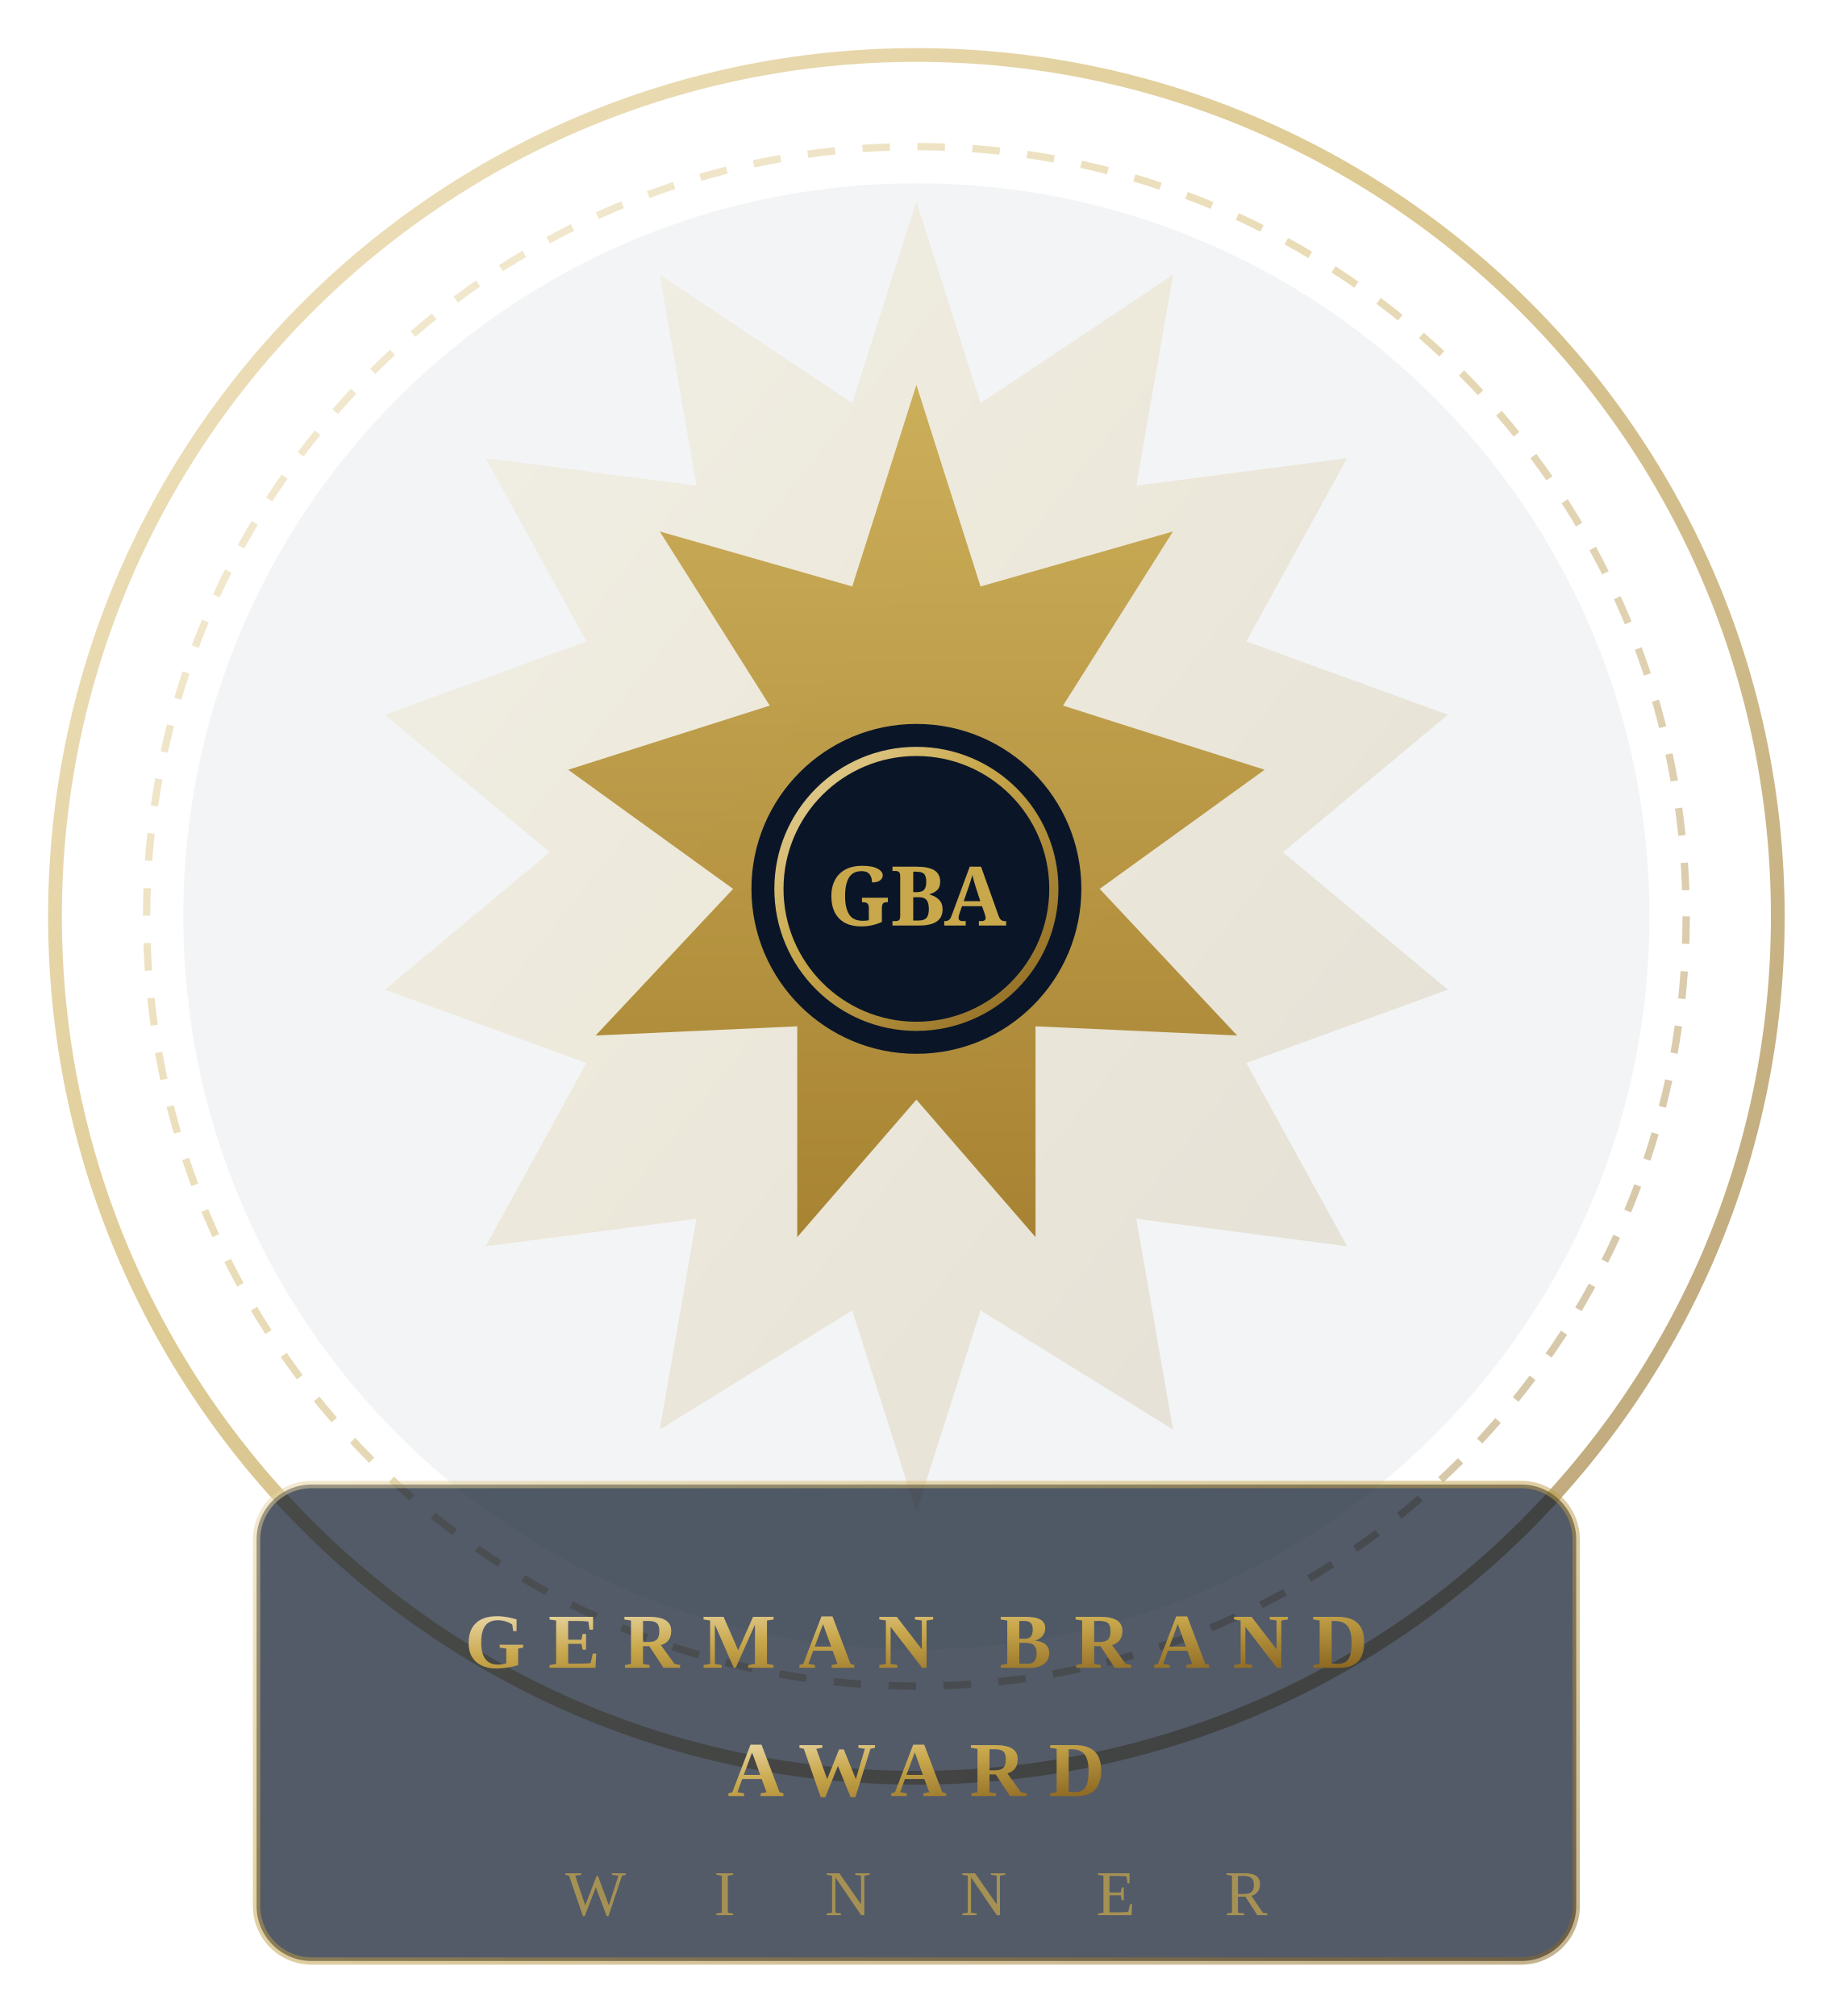
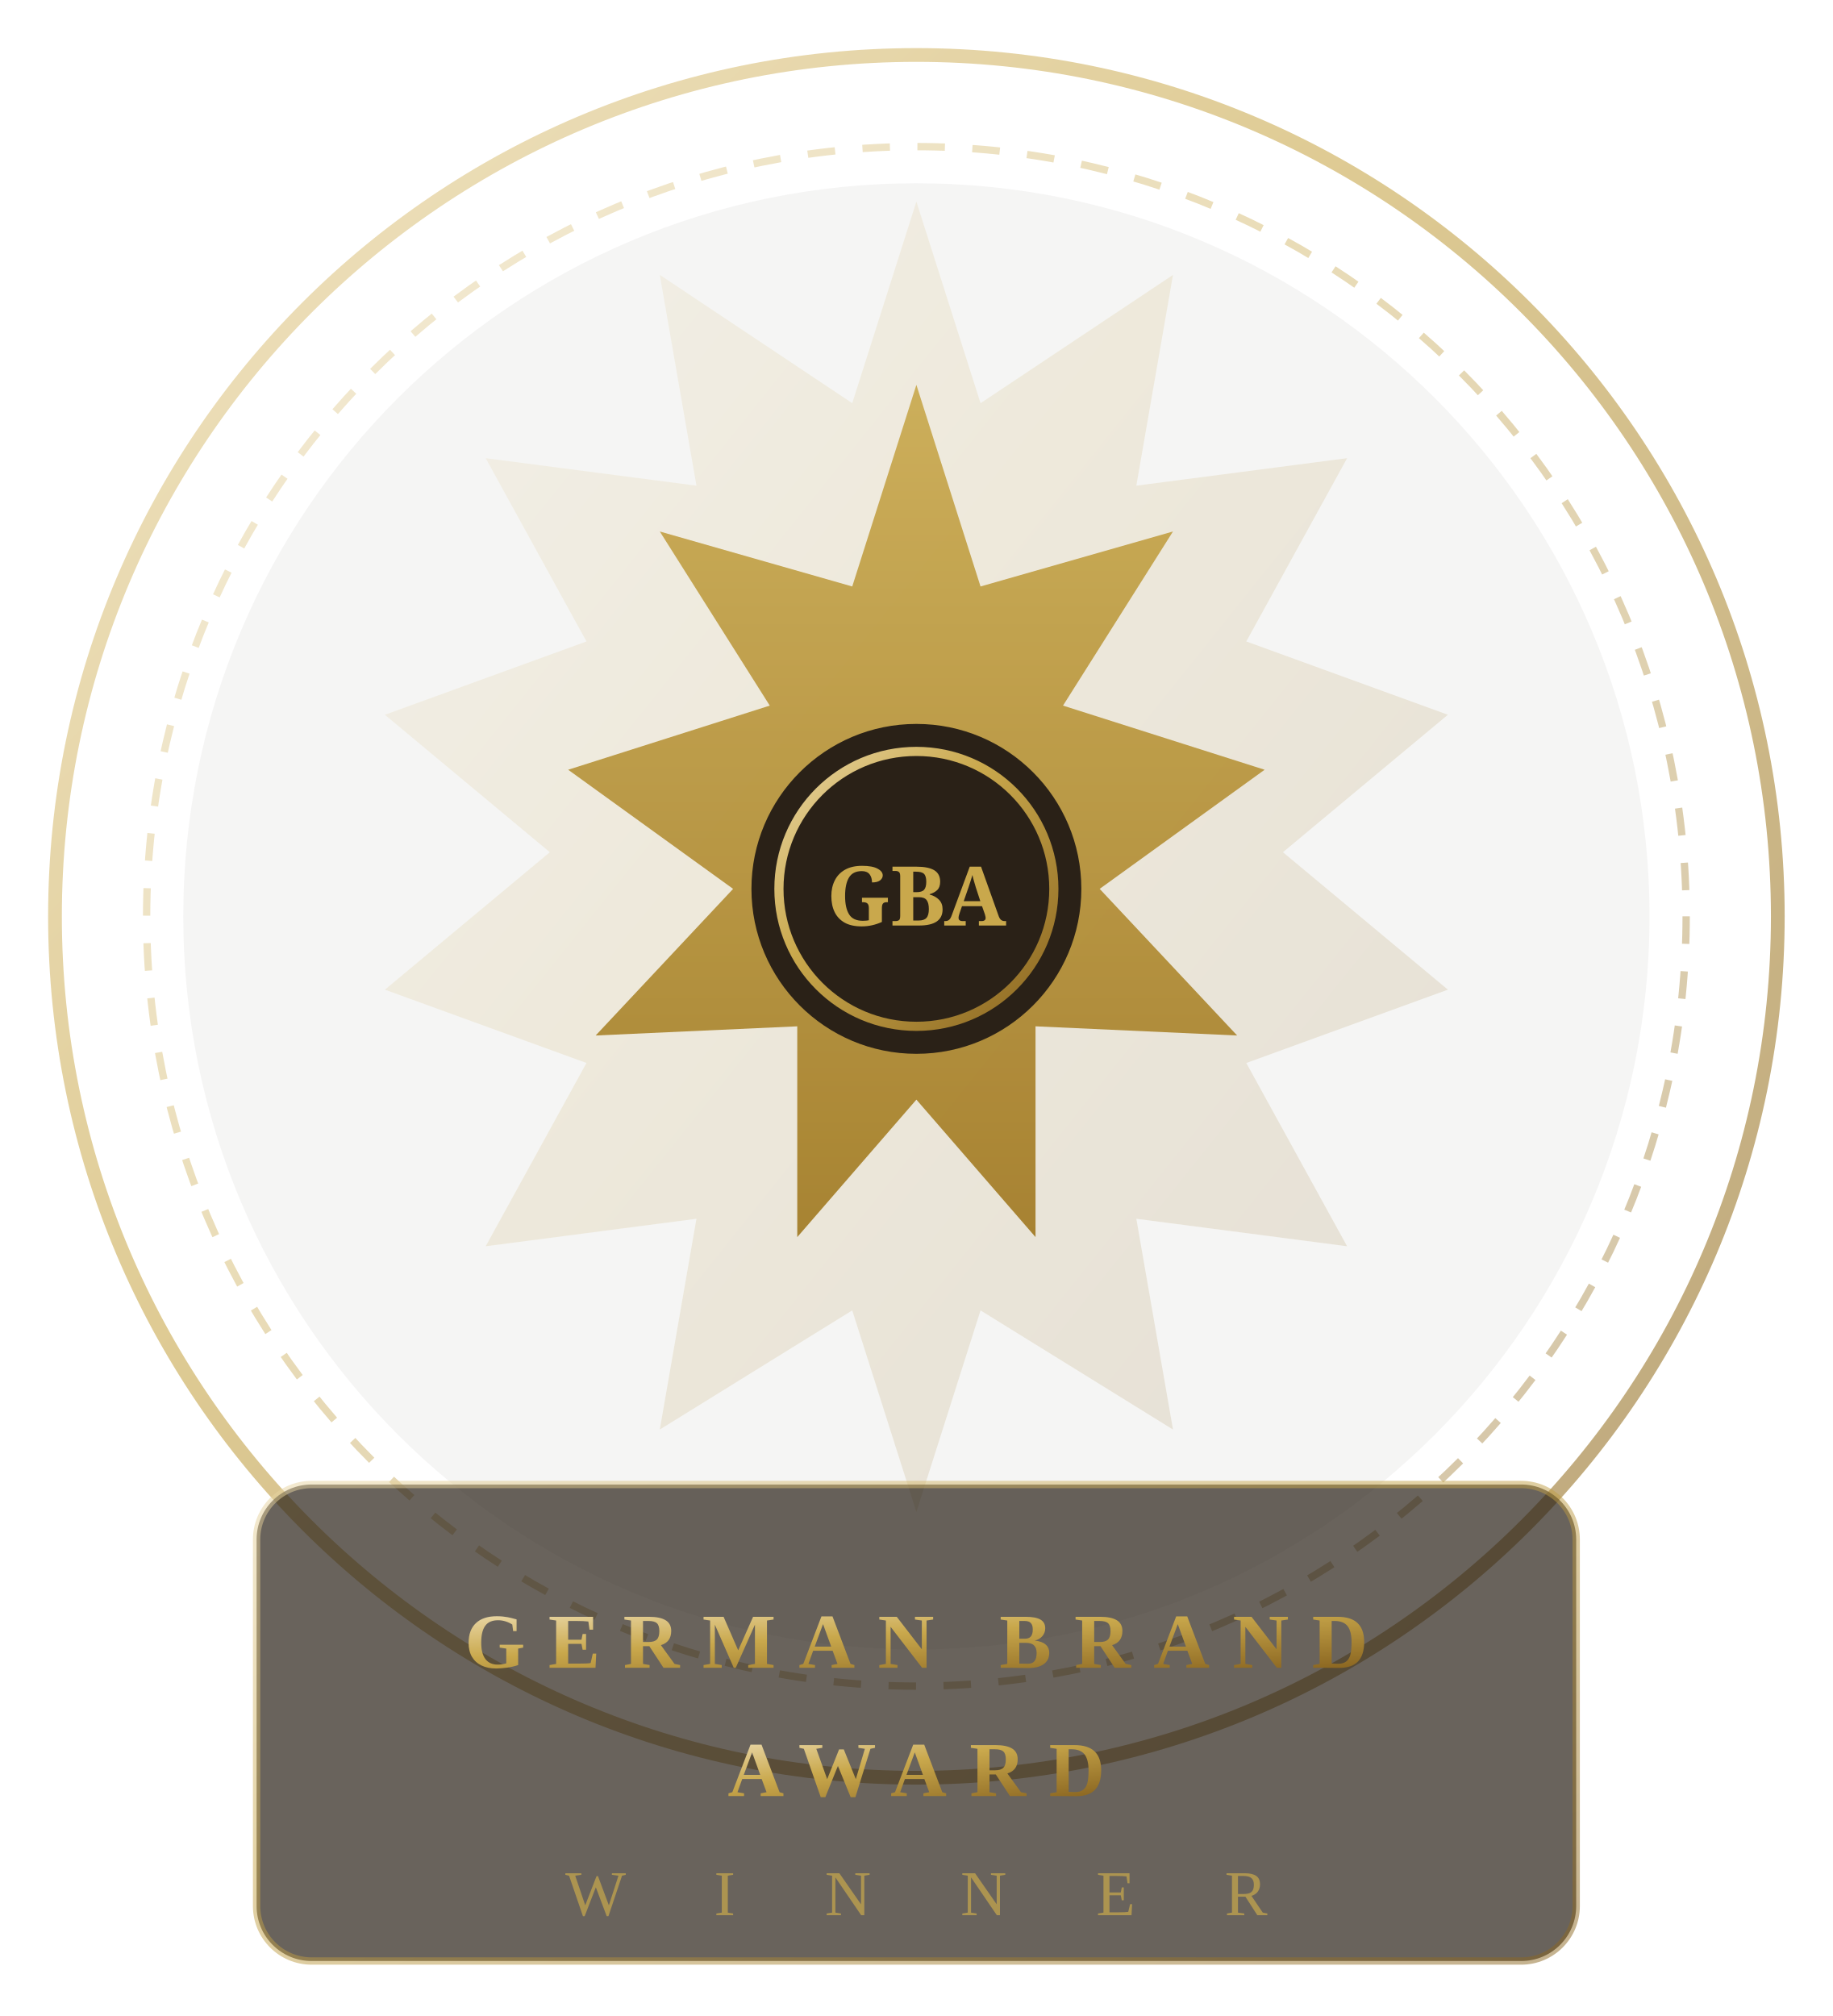
<svg xmlns="http://www.w3.org/2000/svg" viewBox="0 0 200 220" role="img" aria-label="German Brand Award – Winner Badge">
  <defs>
    <linearGradient id="goldGrad" x1="0%" y1="0%" x2="100%" y2="100%">
      <stop offset="0%" stop-color="#e8d5a3" />
      <stop offset="40%" stop-color="#c9a84c" />
      <stop offset="100%" stop-color="#8a6520" />
    </linearGradient>
    <linearGradient id="goldGrad2" x1="0%" y1="0%" x2="0%" y2="100%">
      <stop offset="0%" stop-color="#c9a84c" />
      <stop offset="100%" stop-color="#a07820" />
    </linearGradient>
  </defs>
  <circle cx="100" cy="100" r="94" fill="none" stroke="url(#goldGrad)" stroke-width="1.5" opacity="0.6" />
  <circle cx="100" cy="100" r="84" fill="none" stroke="url(#goldGrad)" stroke-width="0.8" opacity="0.4" stroke-dasharray="3 3" />
-   <circle cx="100" cy="100" r="80" fill="#0a1628" opacity="0.05" />
+   <circle cx="100" cy="100" r="80" fill="#2a2117" opacity="0.05" />
  <path d="     M100 22 L107 44 L128 30 L124 53 L147 50 L136 70     L158 78 L140 93 L158 108 L136 116 L147 136     L124 133 L128 156 L107 143 L100 165 L93 143     L72 156 L76 133 L53 136 L64 116 L42 108 L60 93     L42 78 L64 70 L53 50 L76 53 L72 30 L93 44 Z   " fill="url(#goldGrad)" opacity="0.15" />
  <path d="     M100 42 L107 64 L128 58 L116 77     L138 84 L120 97 L135 113 L113 112     L113 135 L100 120 L87 135 L87 112     L65 113 L80 97 L62 84 L84 77     L72 58 L93 64 Z   " fill="url(#goldGrad2)" opacity="0.9" />
-   <circle cx="100" cy="97" r="18" fill="#0a1628" />
+   <circle cx="100" cy="97" r="18" fill="#2a2117" />
  <circle cx="100" cy="97" r="15" fill="none" stroke="url(#goldGrad)" stroke-width="1" />
  <text x="100" y="101" text-anchor="middle" font-family="Georgia,serif" font-size="9" font-weight="bold" fill="#c9a84c">GBA</text>
-   <rect x="28" y="162" width="144" height="52" rx="6" fill="#0a1628" opacity="0.7" />
+   <rect x="28" y="162" width="144" height="52" rx="6" fill="#2a2117" opacity="0.7" />
  <rect x="28" y="162" width="144" height="52" rx="6" fill="none" stroke="url(#goldGrad)" stroke-width="0.8" opacity="0.5" />
  <text x="100" y="182" text-anchor="middle" font-family="Georgia,'Times New Roman',serif" font-size="8.5" font-weight="bold" letter-spacing="2.5" fill="url(#goldGrad)">GERMAN BRAND</text>
  <text x="100" y="196" text-anchor="middle" font-family="Georgia,'Times New Roman',serif" font-size="8.5" font-weight="bold" letter-spacing="2.5" fill="url(#goldGrad)">AWARD</text>
  <text x="100" y="209" text-anchor="middle" font-family="Georgia,'Times New Roman',serif" font-size="7" letter-spacing="4" fill="#c9a84c" opacity="0.7">W I N N E R</text>
</svg>
